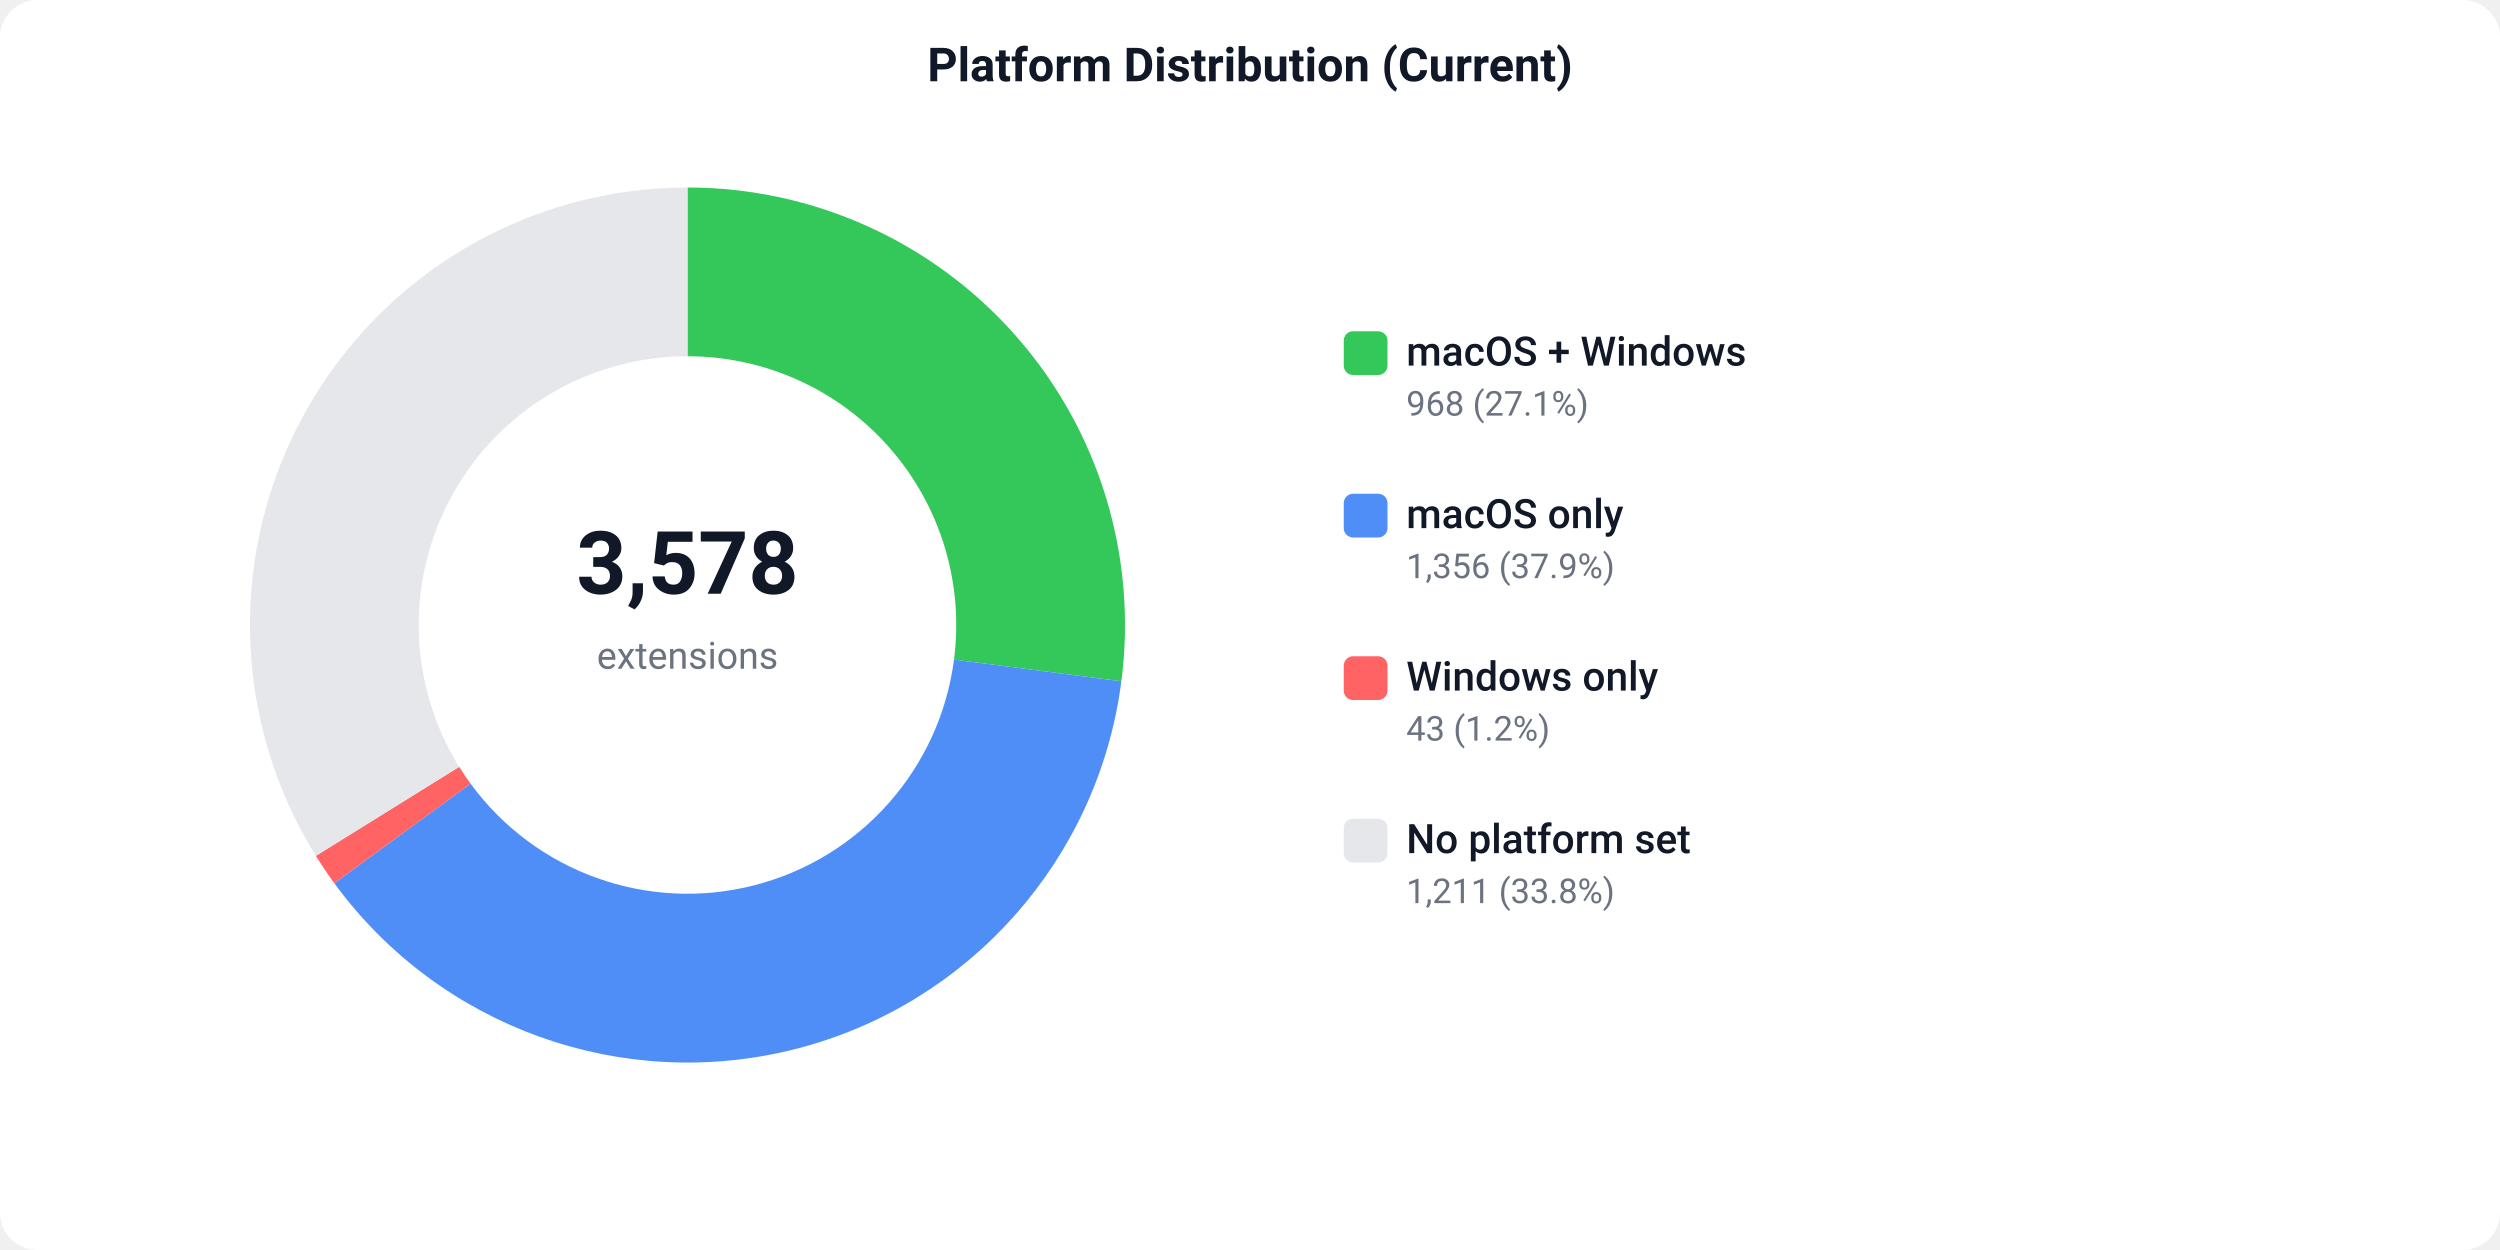
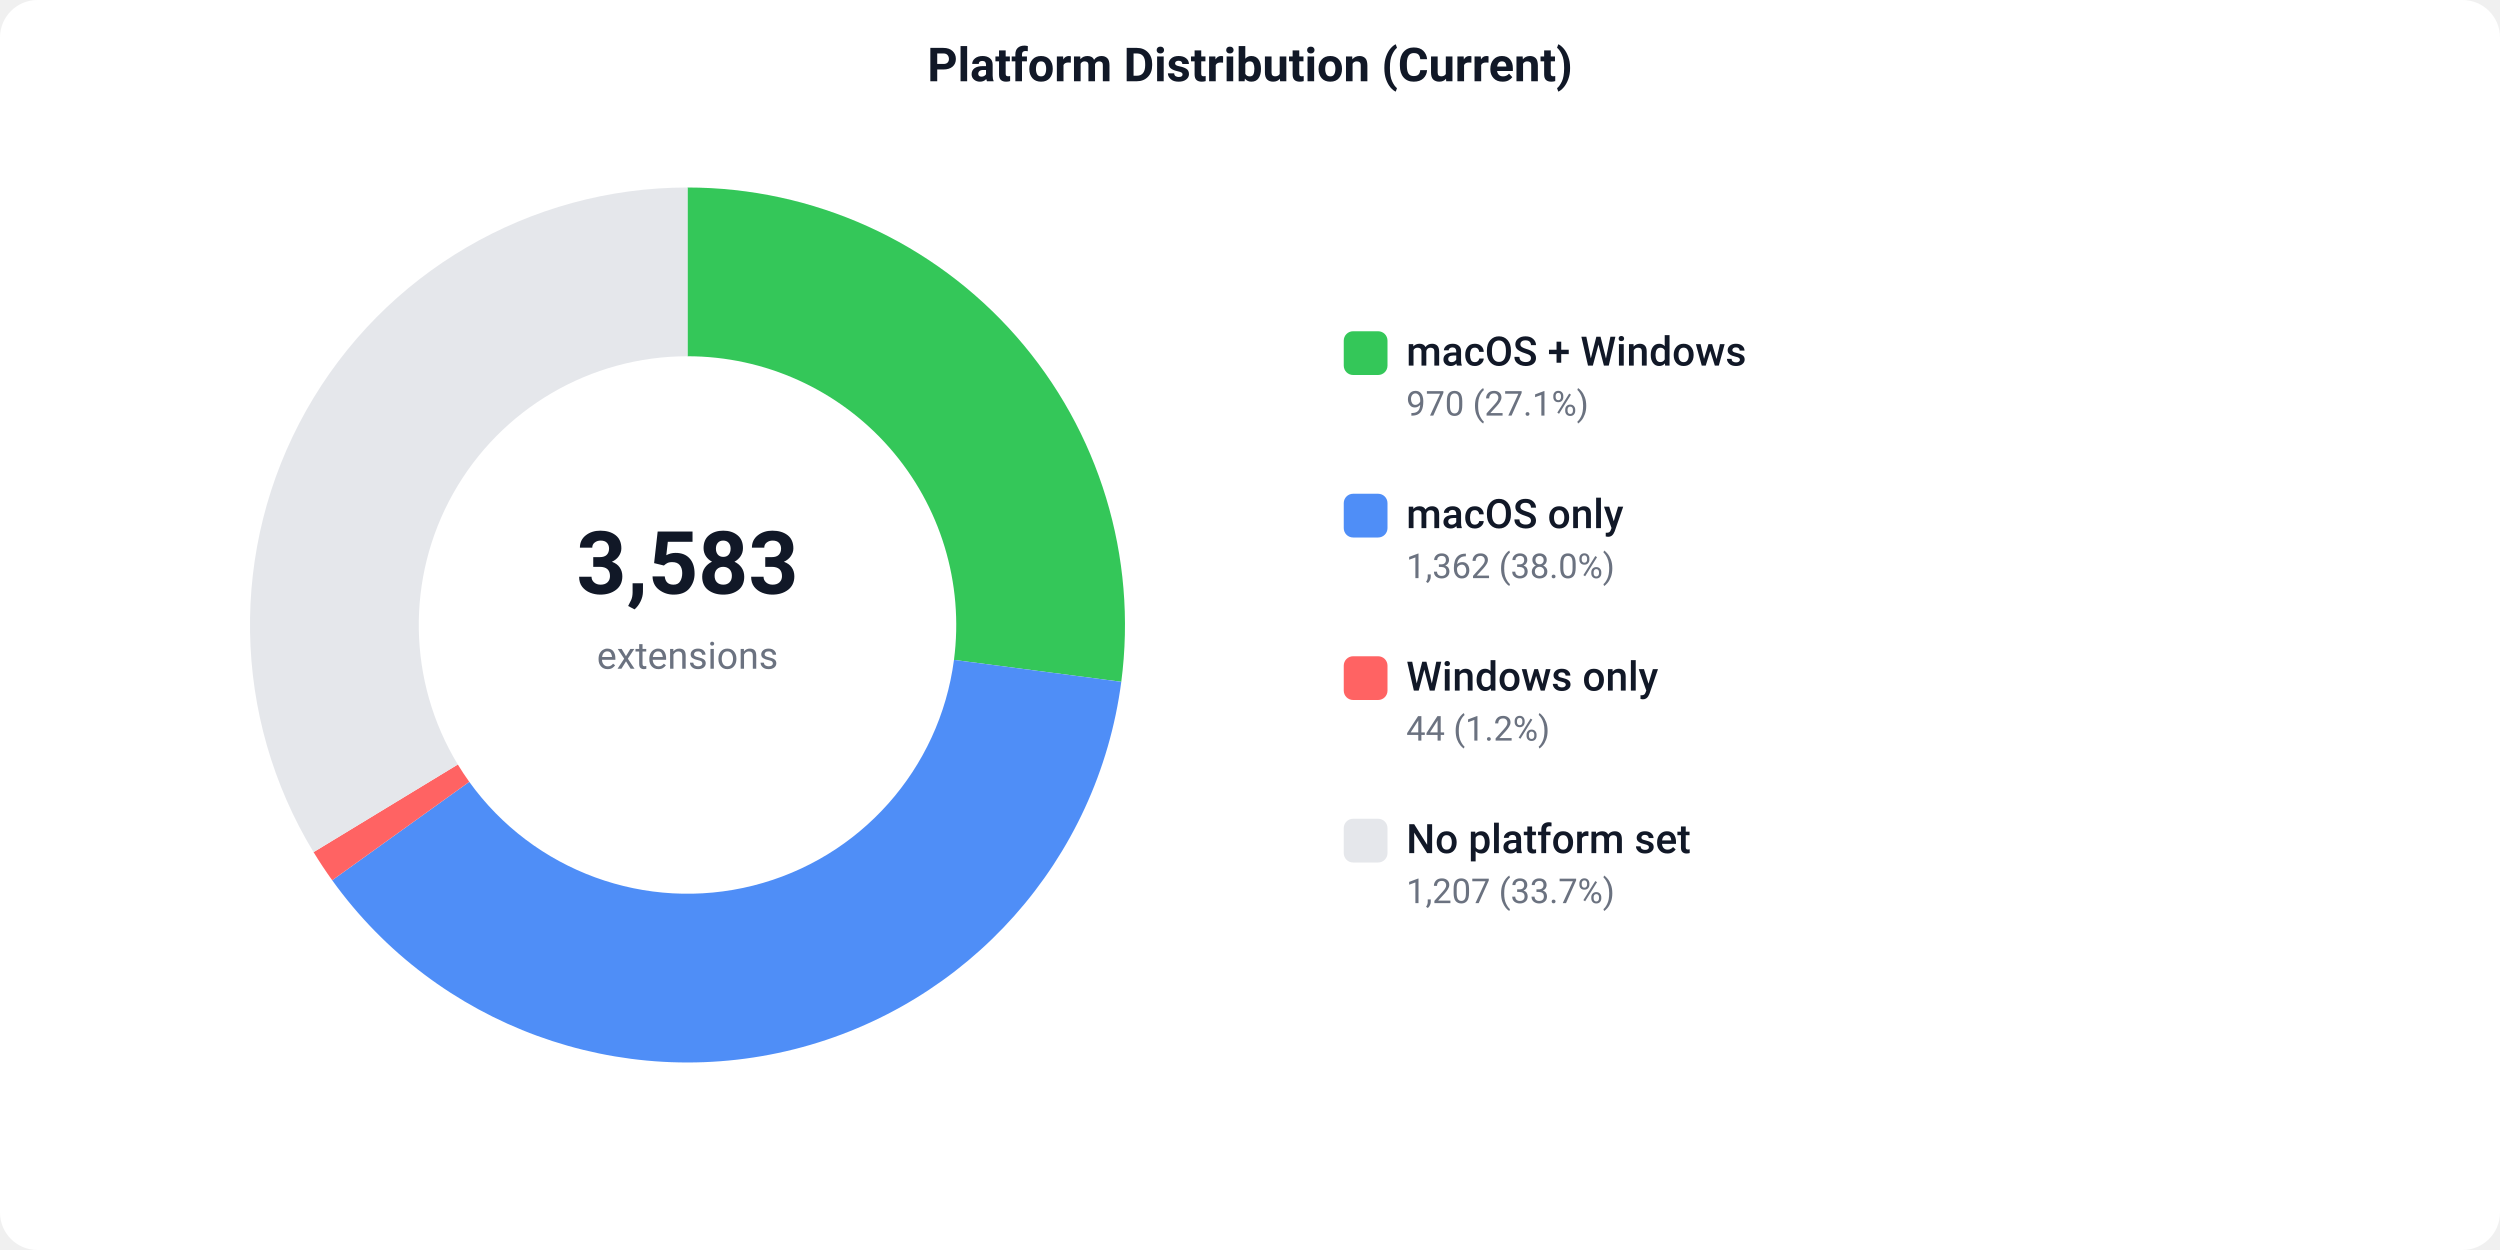
<svg xmlns="http://www.w3.org/2000/svg" width="800" height="400" viewBox="0 0 800 400">
  <defs>
    <style>text { font-family: -apple-system, BlinkMacSystemFont, 'Segoe UI', Roboto, sans-serif; }</style>
  </defs>
  <rect width="800" height="400" fill="#ffffff" rx="12" />
  <text x="400" y="26" text-anchor="middle" font-size="15" font-weight="600" fill="#111827">Platform Distribution (Current)</text>
-   <path d="M 220.00 60.00 A 140 140 0 0 1 358.84 218.02 L 305.28 211.07 A 86 86 0 0 0 220.00 114.00 Z" fill="#34C759" />
-   <path d="M 358.84 218.02 A 140 140 0 0 1 106.98 282.63 L 150.58 250.76 A 86 86 0 0 0 305.28 211.07 Z" fill="#4F8EF7" />
-   <path d="M 106.98 282.63 A 140 140 0 0 1 101.07 273.87 L 146.94 245.38 A 86 86 0 0 0 150.58 250.76 Z" fill="#FF6363" />
-   <path d="M 101.07 273.87 A 140 140 0 0 1 220.00 60.00 L 220.00 114.00 A 86 86 0 0 0 146.94 245.38 Z" fill="#e5e7eb" />
-   <text x="220" y="190" text-anchor="middle" font-size="28" font-weight="700" fill="#111827">3,578</text>
+   <path d="M 220.00 60.00 A 140 140 0 0 1 358.81 218.18 L 305.27 211.17 A 86 86 0 0 0 220.00 114.00 Z" fill="#34C759" />
+   <path d="M 358.81 218.18 A 140 140 0 0 1 106.30 281.68 L 150.16 250.18 A 86 86 0 0 0 305.27 211.17 Z" fill="#4F8EF7" />
+   <path d="M 106.30 281.68 A 140 140 0 0 1 100.34 272.68 L 146.50 244.64 A 86 86 0 0 0 150.16 250.18 Z" fill="#FF6363" />
+   <path d="M 100.34 272.68 A 140 140 0 0 1 220.00 60.00 L 220.00 114.00 A 86 86 0 0 0 146.50 244.64 Z" fill="#e5e7eb" />
+   <text x="220" y="190" text-anchor="middle" font-size="28" font-weight="700" fill="#111827">3,583</text>
  <text x="220" y="214" text-anchor="middle" font-size="12" fill="#6b7280">extensions</text>
  <rect x="430" y="106" width="14" height="14" fill="#34C759" rx="3" />
  <text x="450" y="117" font-size="13" font-weight="500" fill="#111827">macOS + Windows</text>
-   <text x="450" y="133" font-size="11" fill="#6b7280">968 (27.1%)</text>
+   <text x="450" y="133" font-size="11" fill="#6b7280">970 (27.1%)</text>
  <rect x="430" y="158" width="14" height="14" fill="#4F8EF7" rx="3" />
  <text x="450" y="169" font-size="13" font-weight="500" fill="#111827">macOS only</text>
-   <text x="450" y="185" font-size="11" fill="#6b7280">1,356 (37.9%)</text>
+   <text x="450" y="185" font-size="11" fill="#6b7280">1,362 (38.0%)</text>
  <rect x="430" y="210" width="14" height="14" fill="#FF6363" rx="3" />
  <text x="450" y="221" font-size="13" font-weight="500" fill="#111827">Windows only</text>
-   <text x="450" y="237" font-size="11" fill="#6b7280">43 (1.2%)</text>
+   <text x="450" y="237" font-size="11" fill="#6b7280">44 (1.2%)</text>
  <rect x="430" y="262" width="14" height="14" fill="#e5e7eb" rx="3" />
  <text x="450" y="273" font-size="13" font-weight="500" fill="#111827">No platform set</text>
-   <text x="450" y="289" font-size="11" fill="#6b7280">1,211 (33.8%)</text>
+   <text x="450" y="289" font-size="11" fill="#6b7280">1,207 (33.7%)</text>
</svg>
